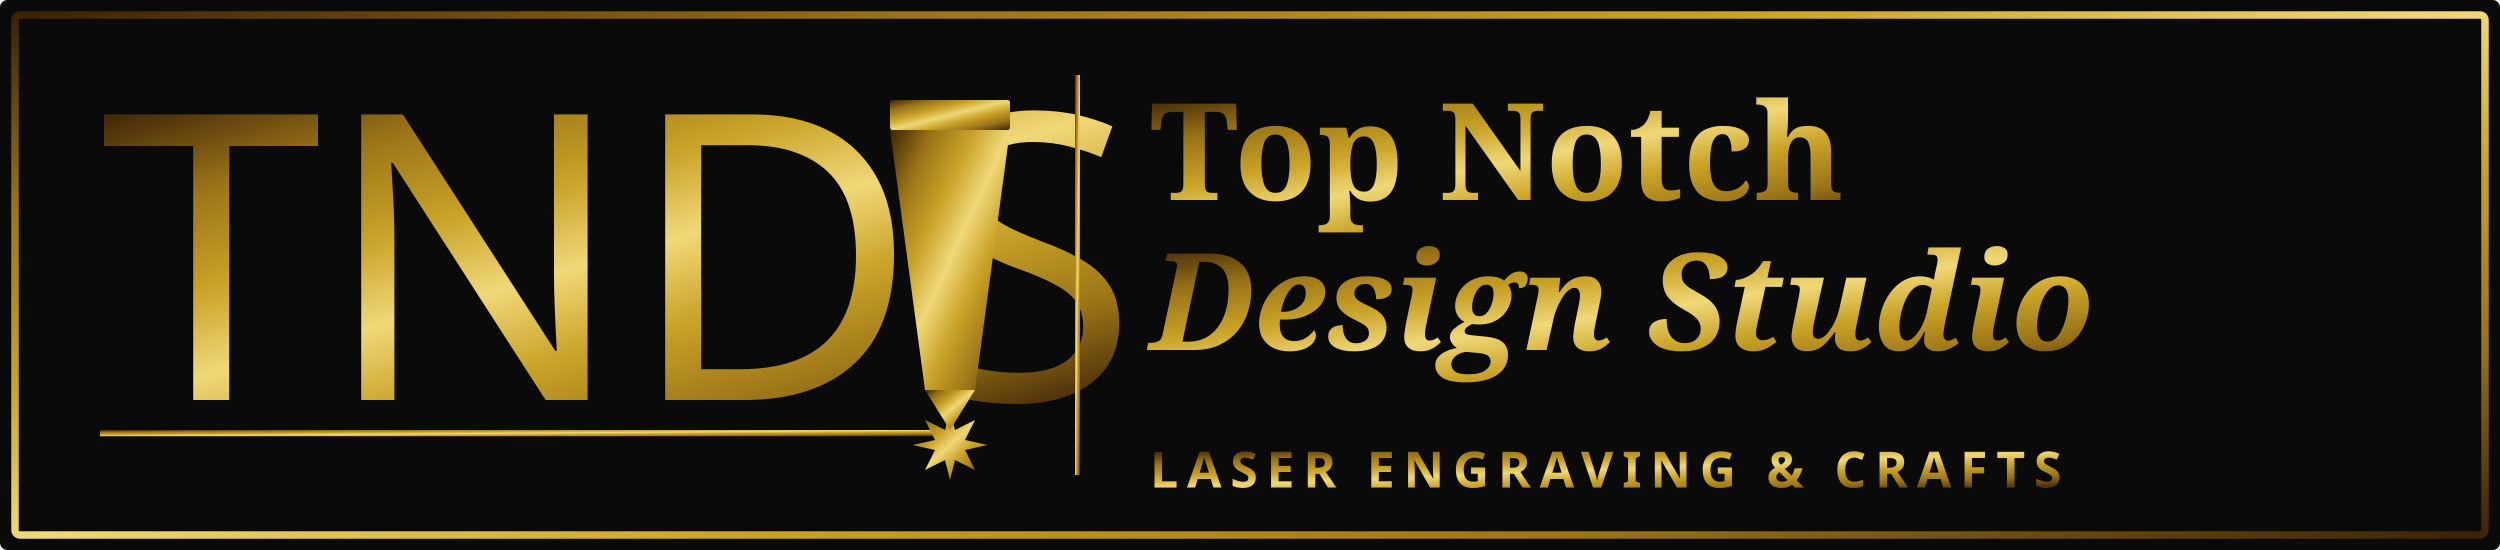
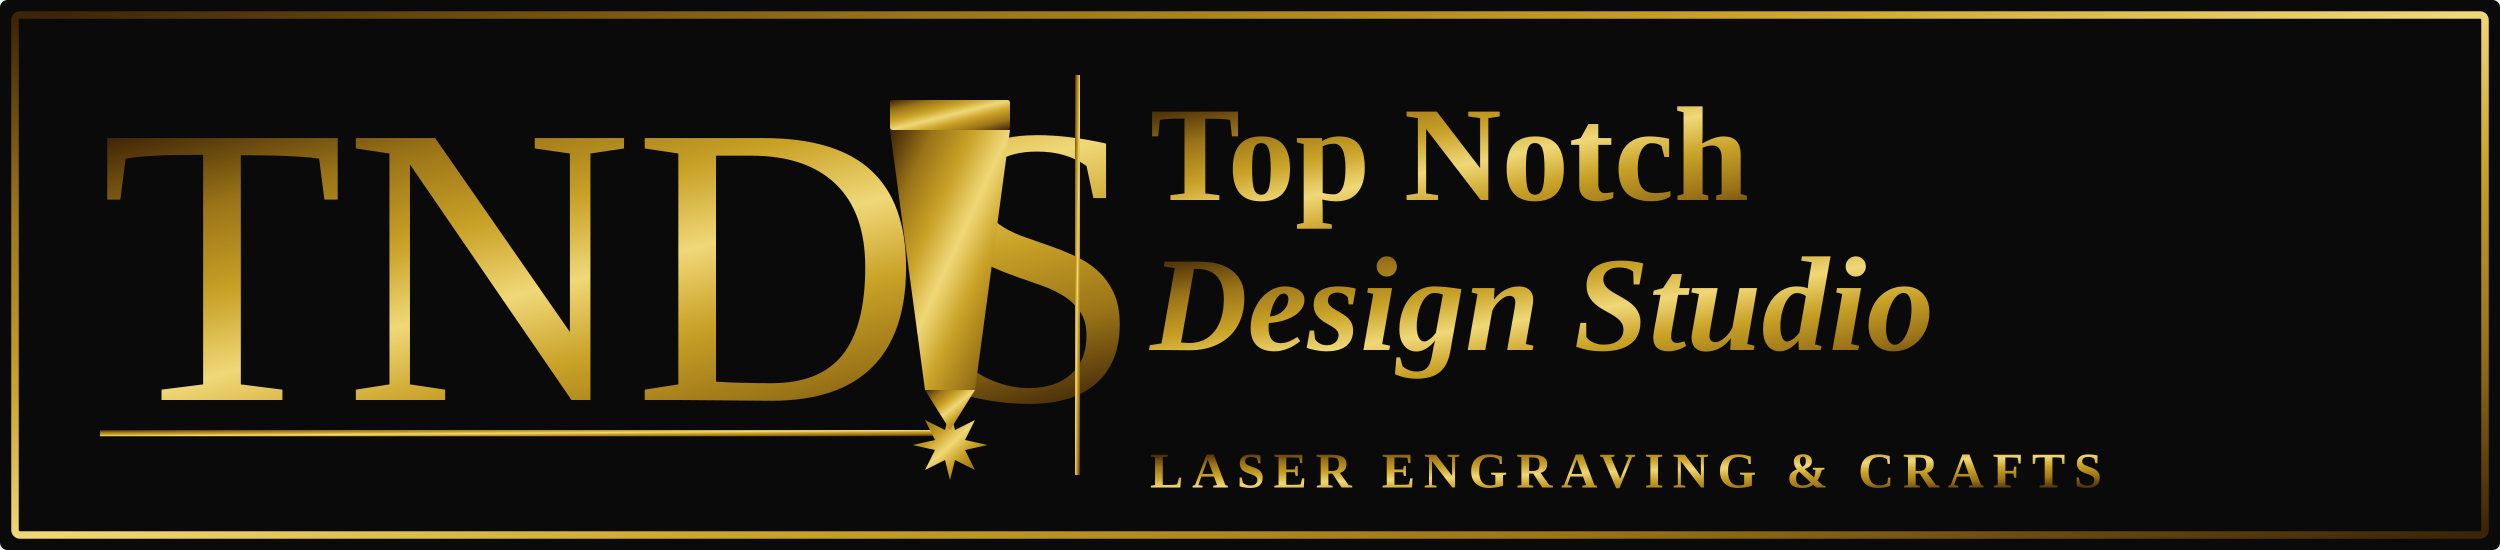
<svg xmlns="http://www.w3.org/2000/svg" width="1000" height="220" viewBox="0 0 1000 220">
  <defs>
    <linearGradient id="gold" x1="0%" y1="0%" x2="100%" y2="100%">
      <stop offset="0%" stop-color="#3D2406" />
      <stop offset="18%" stop-color="#9A7318" />
      <stop offset="35%" stop-color="#C9A227" />
      <stop offset="50%" stop-color="#F0D878" />
      <stop offset="65%" stop-color="#C9A227" />
      <stop offset="82%" stop-color="#9A7318" />
      <stop offset="100%" stop-color="#3D2406" />
    </linearGradient>
    <linearGradient id="shimmer" gradientUnits="userSpaceOnUse" x1="-800" y1="0" x2="-300" y2="220">
      <stop offset="42%" stop-color="#FFF8DC" stop-opacity="0" />
      <stop offset="50%" stop-color="#FFF8DC" stop-opacity="0.6" />
      <stop offset="58%" stop-color="#FFF8DC" stop-opacity="0" />
    </linearGradient>
    <mask id="logoMask">
      <rect x="6" y="6" width="988" height="208" fill="none" stroke="white" stroke-width="3" rx="2" />
-       <text x="40" y="160" font-family="'Anton',sans-serif" font-size="160" fill="white">TNDS</text>
+       <text class="f-anton" x="40" y="160" font-size="160" textLength="300" lengthAdjust="spacingAndGlyphs" fill="white">TNDS</text>
      <rect x="40" y="172" width="340" height="2.5" fill="white" />
      <polygon points="380,164 382,172 390,168 386,176 395,178 386,180 390,188 382,184 380,192 378,184 370,188 374,180 365,178 374,176 370,168 378,172" fill="white" />
      <rect x="356" y="40" width="48" height="12" rx="1" fill="white" />
      <polygon points="356,52 404,52 390,156 370,156" fill="white" />
      <polygon points="370,156 390,156 380,172" fill="white" />
      <rect x="430" y="30" width="2" height="160" fill="white" />
-       <text x="460" y="80" font-family="'Playfair Display',serif" font-weight="700" font-size="54" fill="white">Top Notch</text>
-       <text x="460" y="140" font-family="'Playfair Display',serif" font-weight="800" font-style="italic" font-size="54" fill="white">Design Studio</text>
-       <text x="460" y="195" font-family="'Oswald',sans-serif" font-weight="700" font-size="20" letter-spacing="3.5" fill="white">LASER ENGRAVING &amp; CRAFTS</text>
+       <text class="f-pf" x="460" y="80" font-weight="700" font-size="54" fill="white">Top Notch</text>
+       <text class="f-pf" x="460" y="140" font-weight="800" font-style="italic" font-size="54" fill="white">Design Studio</text>
+       <text class="f-osw" x="460" y="195" font-weight="700" font-size="20" letter-spacing="3.5" fill="white">LASER ENGRAVING &amp; CRAFTS</text>
    </mask>
  </defs>
  <rect width="1000" height="220" fill="#0A0A0B" rx="3" />
  <rect x="6" y="6" width="988" height="208" fill="none" stroke="url(#gold)" stroke-width="3" rx="2" />
-   <text x="40" y="160" font-family="'Anton',sans-serif" font-size="160" fill="url(#gold)">TNDS</text>
+   <text class="f-anton" x="40" y="160" font-size="160" textLength="300" lengthAdjust="spacingAndGlyphs" fill="url(#gold)">TNDS</text>
  <rect x="40" y="172" width="340" height="2.5" fill="url(#gold)" />
  <polygon points="380,164 382,172 390,168 386,176 395,178 386,180 390,188 382,184 380,192 378,184 370,188 374,180 365,178 374,176 370,168 378,172" fill="url(#gold)" />
  <rect x="356" y="40" width="48" height="12" rx="1" fill="url(#gold)" />
  <polygon points="356,52 404,52 390,156 370,156" fill="url(#gold)" />
  <polygon points="370,156 390,156 380,172" fill="url(#gold)" />
  <rect x="430" y="30" width="2" height="160" fill="url(#gold)" />
-   <text x="460" y="80" font-family="'Playfair Display',serif" font-weight="700" font-size="54" fill="url(#gold)">Top Notch</text>
-   <text x="460" y="140" font-family="'Playfair Display',serif" font-weight="800" font-style="italic" font-size="54" fill="url(#gold)">Design Studio</text>
-   <text x="460" y="195" font-family="'Oswald',sans-serif" font-weight="700" font-size="20" letter-spacing="3.5" fill="url(#gold)">LASER ENGRAVING &amp; CRAFTS</text>
+   <text class="f-pf" x="460" y="80" font-weight="700" font-size="54" fill="url(#gold)">Top Notch</text>
+   <text class="f-pf" x="460" y="140" font-weight="800" font-style="italic" font-size="54" fill="url(#gold)">Design Studio</text>
+   <text class="f-osw" x="460" y="195" font-weight="700" font-size="20" letter-spacing="3.5" fill="url(#gold)">LASER ENGRAVING &amp; CRAFTS</text>
  <rect width="1000" height="220" fill="url(#shimmer)" mask="url(#logoMask)" />
</svg>
